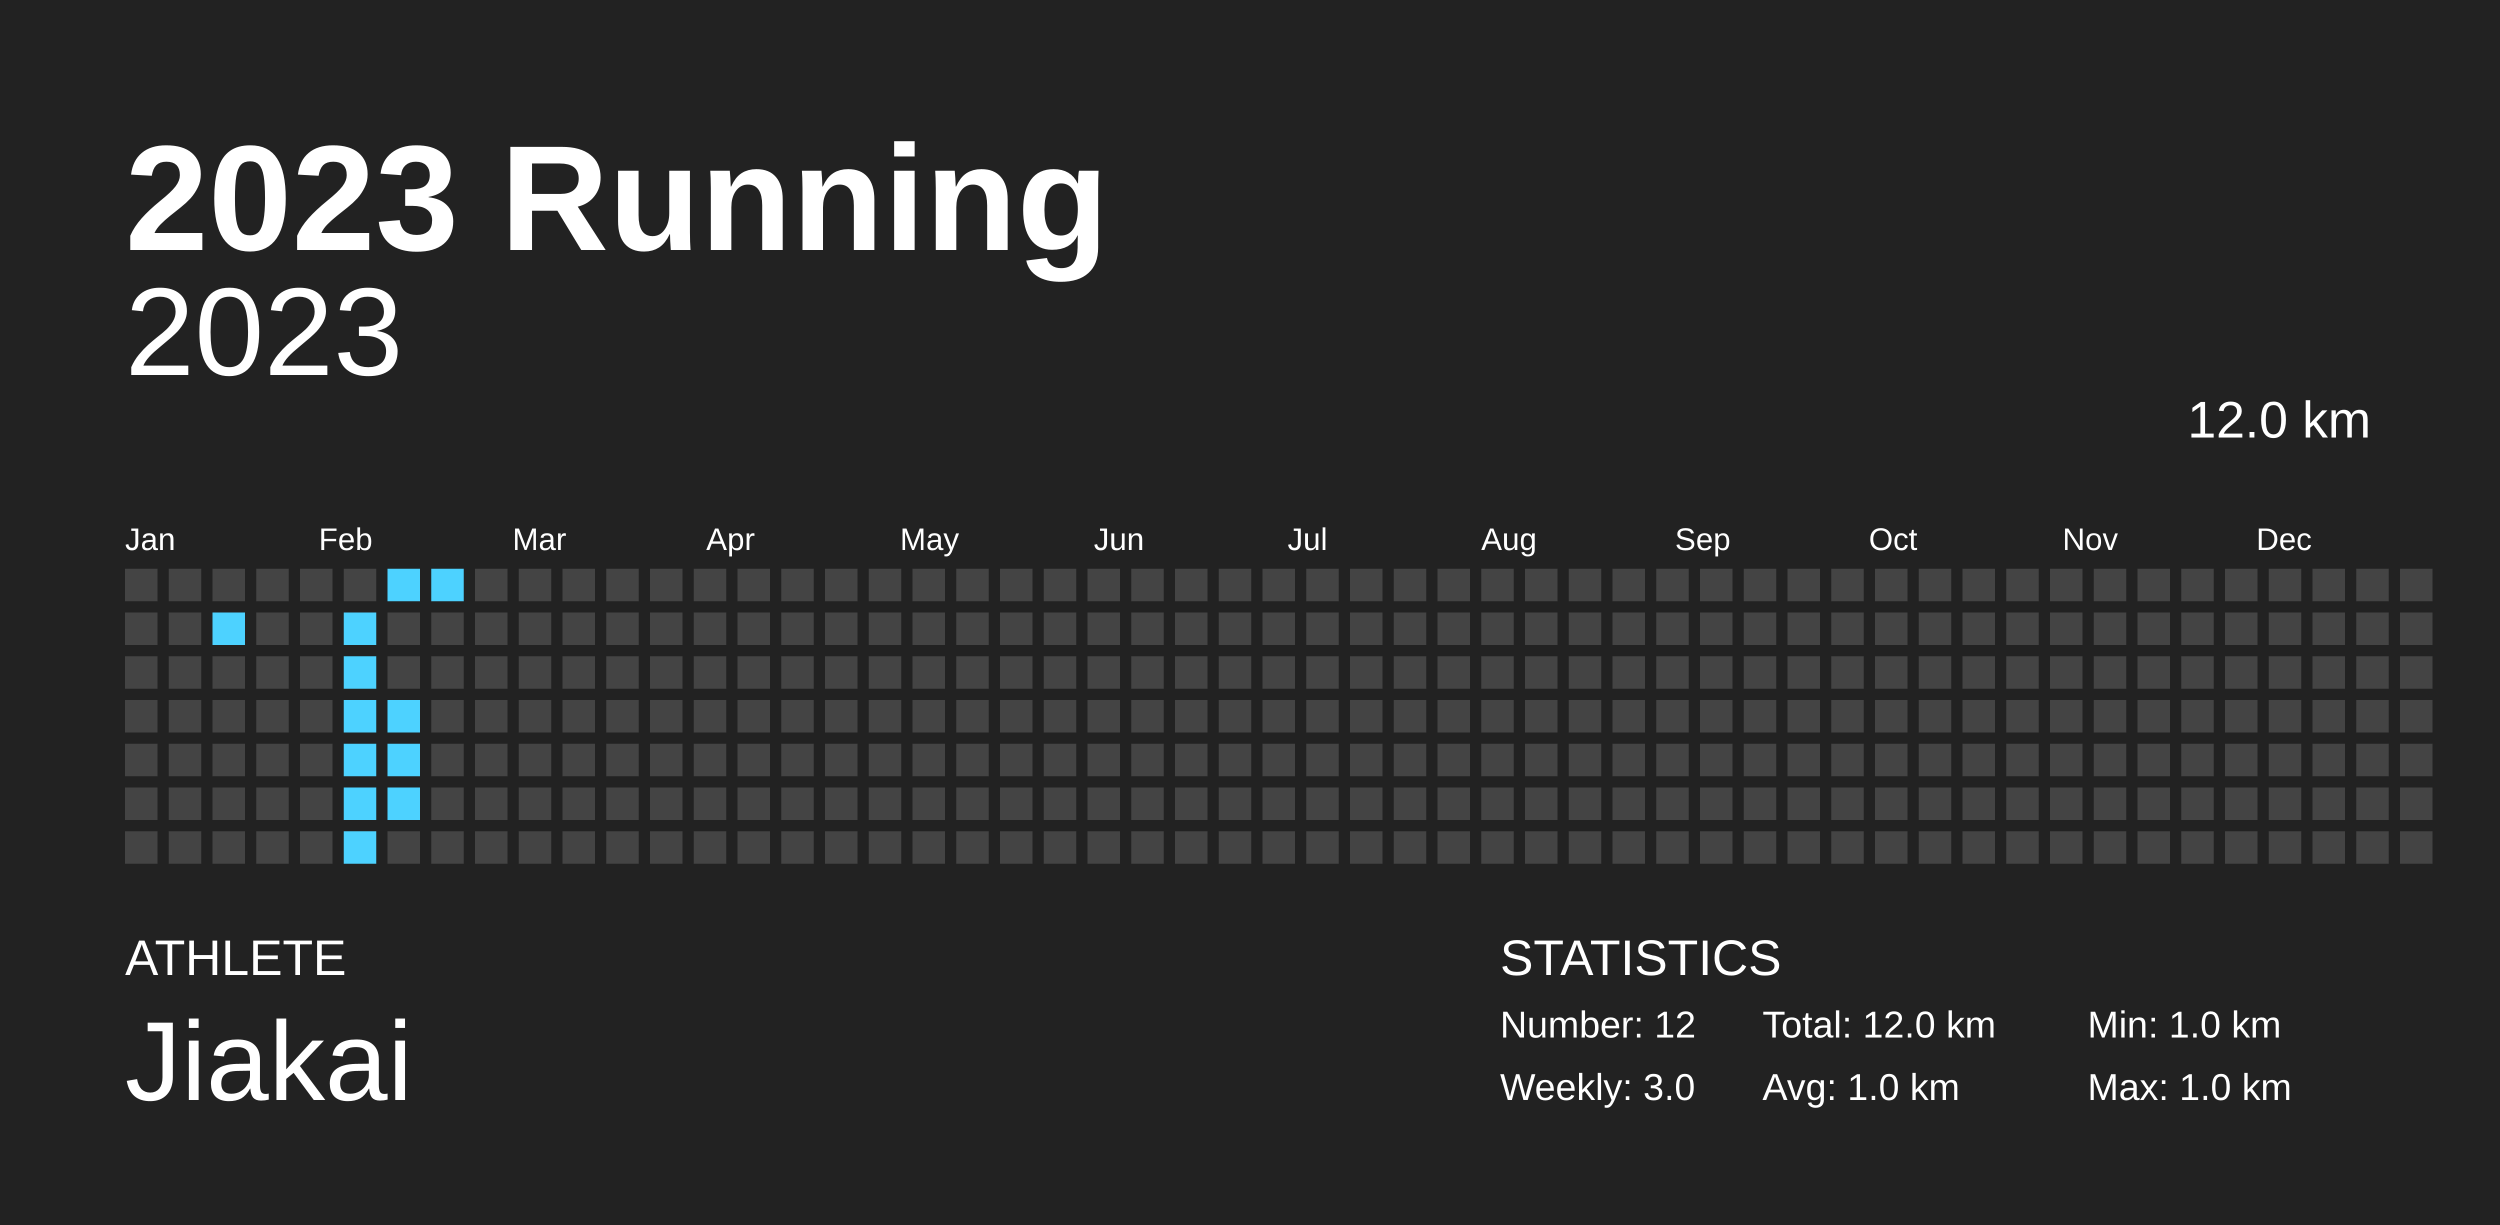
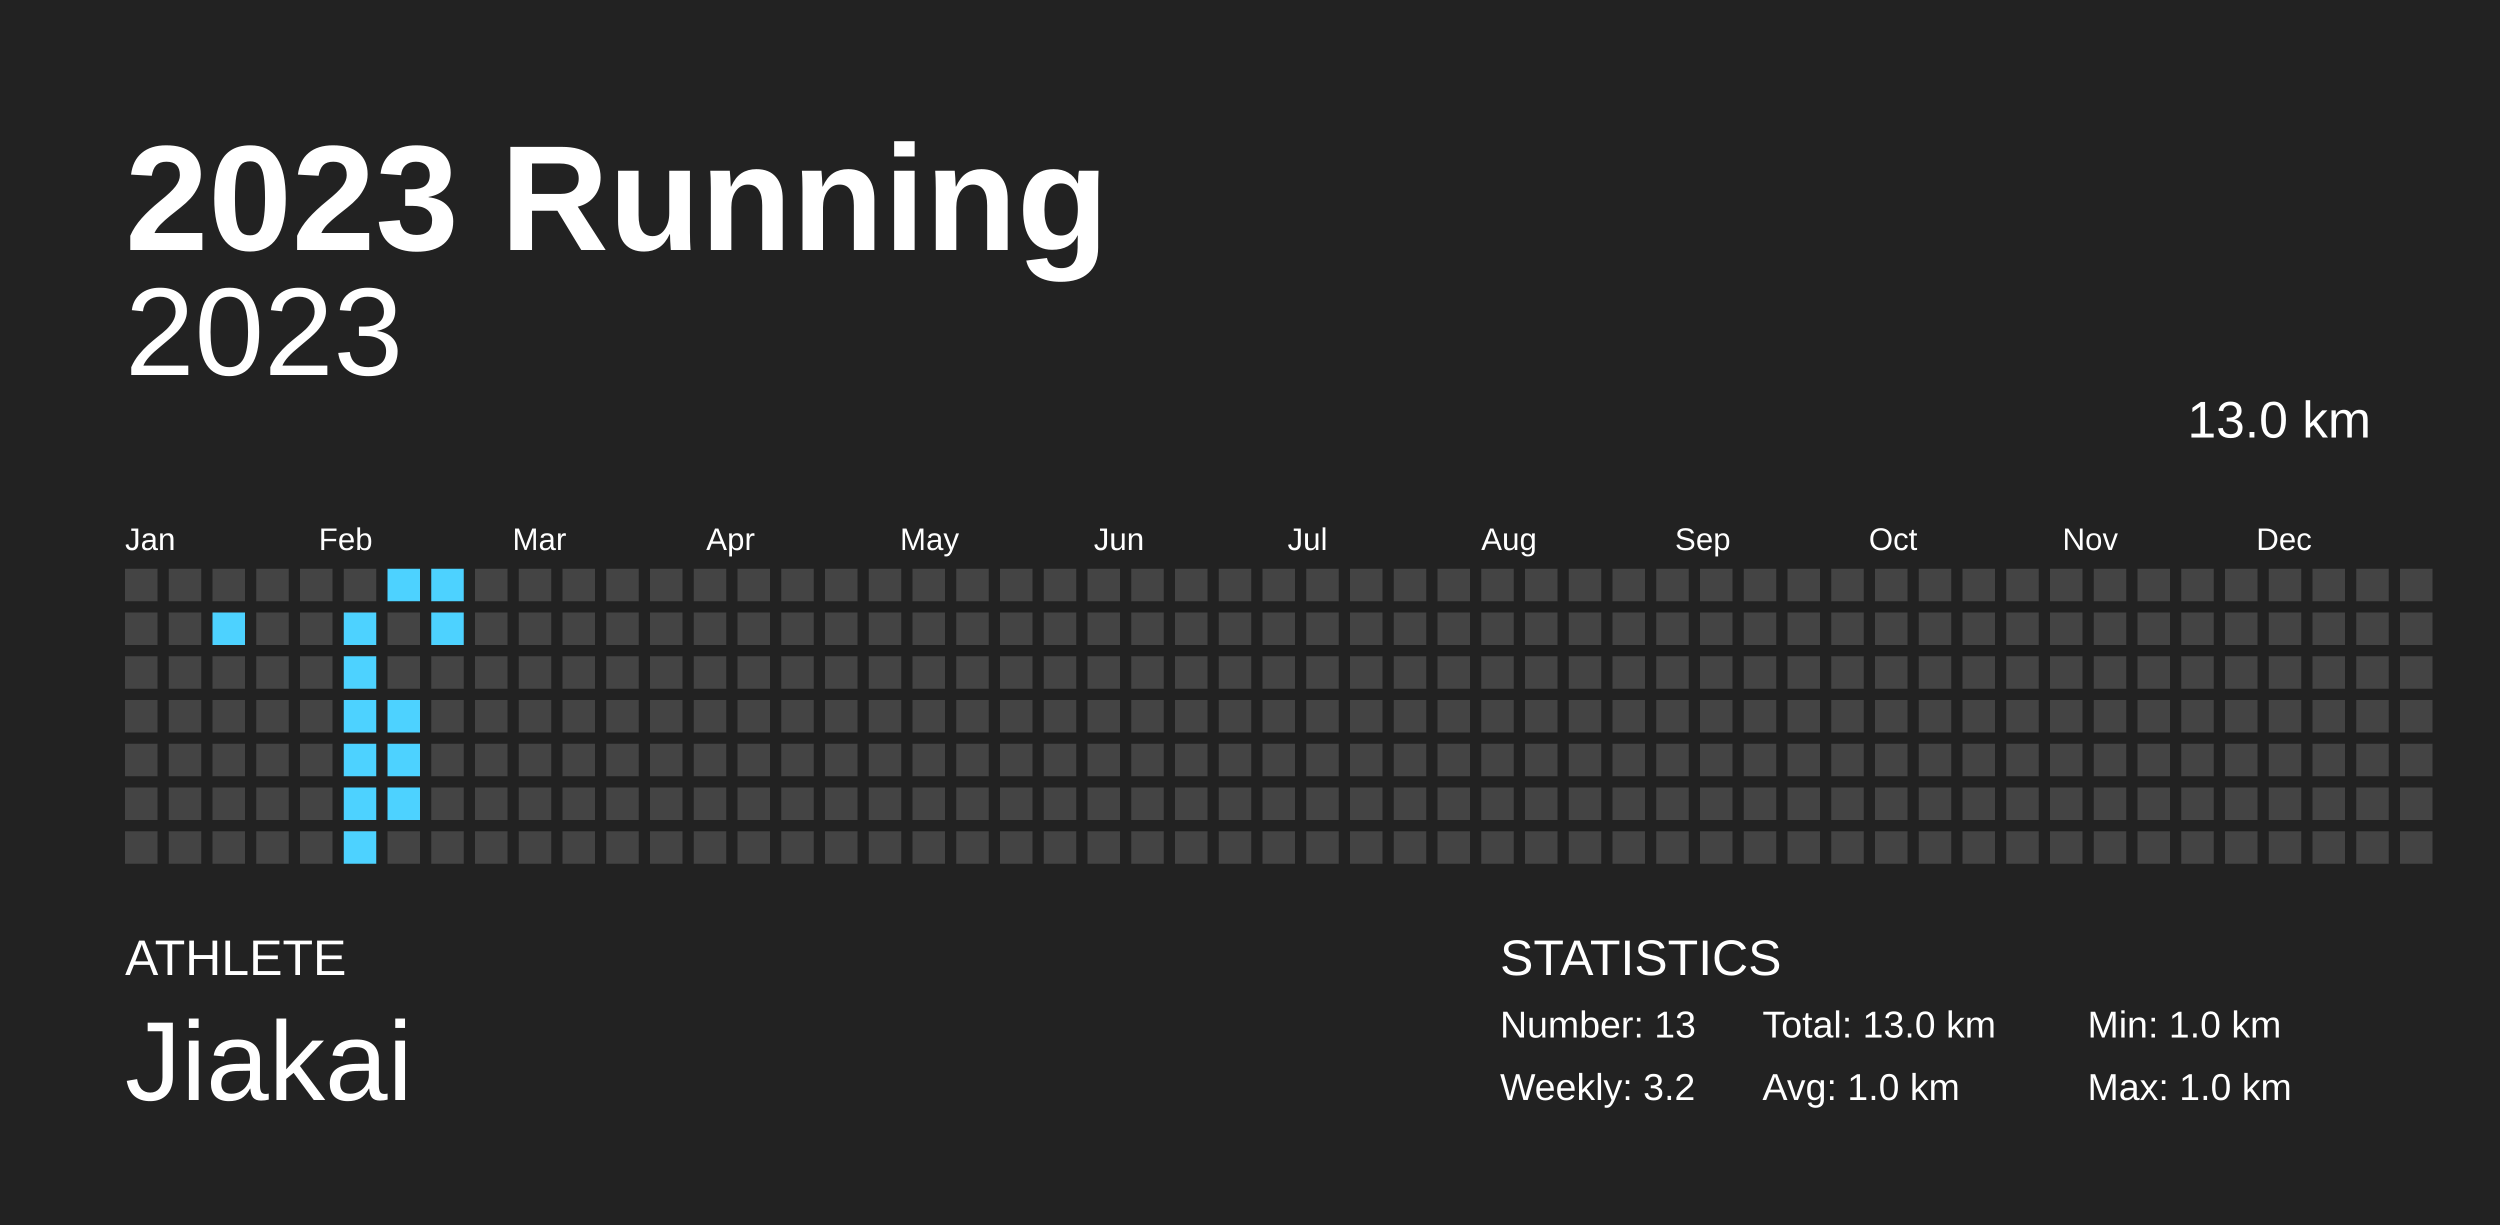
<svg xmlns="http://www.w3.org/2000/svg" baseProfile="full" height="98mm" version="1.1" viewBox="0,0,200,98" width="200mm">
  <defs />
  <rect fill="#222222" height="98" width="200" x="0" y="0" />
  <text fill="#FFFFFF" style="font-size:12px; font-family:Arial; font-weight:bold;" x="10" y="20">2023 Running</text>
  <text fill="#FFFFFF" style="font-size:4px; font-family:Arial" x="10" y="78">ATHLETE</text>
  <text fill="#FFFFFF" style="font-size:9px; font-family:Arial" x="10" y="88">Jiakai</text>
  <text fill="#FFFFFF" style="font-size:4px; font-family:Arial" x="120" y="78">STATISTICS</text>
-   <text fill="#FFFFFF" style="font-size:3px; font-family:Arial" x="120" y="83">Number: 12</text>
-   <text fill="#FFFFFF" style="font-size:3px; font-family:Arial" x="120" y="88">Weekly: 3.0</text>
-   <text fill="#FFFFFF" style="font-size:3px; font-family:Arial" x="141" y="83">Total: 12.0 km</text>
+   <text fill="#FFFFFF" style="font-size:3px; font-family:Arial" x="120" y="83">Number: 13</text>
+   <text fill="#FFFFFF" style="font-size:3px; font-family:Arial" x="120" y="88">Weekly: 3.2</text>
+   <text fill="#FFFFFF" style="font-size:3px; font-family:Arial" x="141" y="83">Total: 13.0 km</text>
  <text fill="#FFFFFF" style="font-size:3px; font-family:Arial" x="141" y="88">Avg: 1.0 km</text>
  <text fill="#FFFFFF" style="font-size:3px; font-family:Arial" x="167" y="83">Min: 1.0 km</text>
  <text fill="#FFFFFF" style="font-size:3px; font-family:Arial" x="167" y="88">Max: 1.0 km</text>
  <text alignment-baseline="hanging" fill="#FFFFFF" style="font-size:10.0px; font-family:Arial;" x="10" y="30">2023</text>
-   <text alignment-baseline="hanging" fill="#FFFFFF" style="font-size:4.125px; font-family:Arial;" x="175" y="35">12.0 km</text>
+   <text alignment-baseline="hanging" fill="#FFFFFF" style="font-size:4.125px; font-family:Arial;" x="175" y="35">13.0 km</text>
  <text fill="#FFFFFF" style="font-size:2.5px; font-family:Arial" x="10.0" y="44">Jan</text>
  <text fill="#FFFFFF" style="font-size:2.5px; font-family:Arial" x="25.5" y="44">Feb</text>
  <text fill="#FFFFFF" style="font-size:2.5px; font-family:Arial" x="41.0" y="44">Mar</text>
  <text fill="#FFFFFF" style="font-size:2.5px; font-family:Arial" x="56.5" y="44">Apr</text>
  <text fill="#FFFFFF" style="font-size:2.5px; font-family:Arial" x="72.0" y="44">May</text>
  <text fill="#FFFFFF" style="font-size:2.5px; font-family:Arial" x="87.5" y="44">Jun</text>
  <text fill="#FFFFFF" style="font-size:2.5px; font-family:Arial" x="103.0" y="44">Jul</text>
  <text fill="#FFFFFF" style="font-size:2.5px; font-family:Arial" x="118.5" y="44">Aug</text>
  <text fill="#FFFFFF" style="font-size:2.5px; font-family:Arial" x="134.0" y="44">Sep</text>
  <text fill="#FFFFFF" style="font-size:2.5px; font-family:Arial" x="149.5" y="44">Oct</text>
  <text fill="#FFFFFF" style="font-size:2.5px; font-family:Arial" x="165.0" y="44">Nov</text>
  <text fill="#FFFFFF" style="font-size:2.5px; font-family:Arial" x="180.5" y="44">Dec</text>
  <rect fill="#444444" height="2.6" width="2.6" x="10.0" y="45.5" />
  <rect fill="#444444" height="2.6" width="2.6" x="10.0" y="49.0" />
  <rect fill="#444444" height="2.6" width="2.6" x="10.0" y="52.5" />
  <rect fill="#444444" height="2.6" width="2.6" x="10.0" y="56.0" />
  <rect fill="#444444" height="2.6" width="2.6" x="10.0" y="59.5" />
  <rect fill="#444444" height="2.6" width="2.6" x="10.0" y="63.0" />
  <rect fill="#444444" height="2.6" width="2.6" x="10.0" y="66.5" />
  <rect fill="#444444" height="2.6" width="2.6" x="13.5" y="45.5" />
  <rect fill="#444444" height="2.6" width="2.6" x="13.5" y="49.0" />
  <rect fill="#444444" height="2.6" width="2.6" x="13.5" y="52.5" />
  <rect fill="#444444" height="2.6" width="2.6" x="13.5" y="56.0" />
  <rect fill="#444444" height="2.6" width="2.6" x="13.5" y="59.5" />
  <rect fill="#444444" height="2.6" width="2.6" x="13.5" y="63.0" />
  <rect fill="#444444" height="2.6" width="2.6" x="13.5" y="66.5" />
  <rect fill="#444444" height="2.6" width="2.6" x="17.0" y="45.5" />
  <rect fill="#4DD2FF" height="2.6" width="2.6" x="17.0" y="49.0" />
  <rect fill="#444444" height="2.6" width="2.6" x="17.0" y="52.5" />
  <rect fill="#444444" height="2.6" width="2.6" x="17.0" y="56.0" />
  <rect fill="#444444" height="2.6" width="2.6" x="17.0" y="59.5" />
  <rect fill="#444444" height="2.6" width="2.6" x="17.0" y="63.0" />
  <rect fill="#444444" height="2.6" width="2.6" x="17.0" y="66.5" />
  <rect fill="#444444" height="2.6" width="2.6" x="20.5" y="45.5" />
  <rect fill="#444444" height="2.6" width="2.6" x="20.5" y="49.0" />
  <rect fill="#444444" height="2.6" width="2.6" x="20.5" y="52.5" />
  <rect fill="#444444" height="2.6" width="2.6" x="20.5" y="56.0" />
  <rect fill="#444444" height="2.6" width="2.6" x="20.5" y="59.5" />
  <rect fill="#444444" height="2.6" width="2.6" x="20.5" y="63.0" />
  <rect fill="#444444" height="2.6" width="2.6" x="20.5" y="66.5" />
  <rect fill="#444444" height="2.6" width="2.6" x="24.0" y="45.5" />
  <rect fill="#444444" height="2.6" width="2.6" x="24.0" y="49.0" />
  <rect fill="#444444" height="2.6" width="2.6" x="24.0" y="52.5" />
  <rect fill="#444444" height="2.6" width="2.6" x="24.0" y="56.0" />
  <rect fill="#444444" height="2.6" width="2.6" x="24.0" y="59.5" />
  <rect fill="#444444" height="2.6" width="2.6" x="24.0" y="63.0" />
  <rect fill="#444444" height="2.6" width="2.6" x="24.0" y="66.5" />
  <rect fill="#444444" height="2.6" width="2.6" x="27.5" y="45.5" />
  <rect fill="#4DD2FF" height="2.6" width="2.6" x="27.5" y="49.0" />
  <rect fill="#4DD2FF" height="2.6" width="2.6" x="27.5" y="52.5" />
  <rect fill="#4DD2FF" height="2.6" width="2.6" x="27.5" y="56.0" />
  <rect fill="#4DD2FF" height="2.6" width="2.6" x="27.5" y="59.5" />
  <rect fill="#4DD2FF" height="2.6" width="2.6" x="27.5" y="63.0" />
  <rect fill="#4DD2FF" height="2.6" width="2.6" x="27.5" y="66.5" />
  <rect fill="#4DD2FF" height="2.6" width="2.6" x="31.0" y="45.5" />
  <rect fill="#444444" height="2.6" width="2.6" x="31.0" y="49.0" />
  <rect fill="#444444" height="2.6" width="2.6" x="31.0" y="52.5" />
  <rect fill="#4DD2FF" height="2.6" width="2.6" x="31.0" y="56.0" />
  <rect fill="#4DD2FF" height="2.6" width="2.6" x="31.0" y="59.5" />
  <rect fill="#4DD2FF" height="2.6" width="2.6" x="31.0" y="63.0" />
  <rect fill="#444444" height="2.6" width="2.6" x="31.0" y="66.5" />
  <rect fill="#4DD2FF" height="2.6" width="2.6" x="34.5" y="45.5" />
-   <rect fill="#444444" height="2.6" width="2.6" x="34.5" y="49.0" />
+   <rect fill="#4DD2FF" height="2.6" width="2.6" x="34.5" y="49.0" />
  <rect fill="#444444" height="2.6" width="2.6" x="34.5" y="52.5" />
  <rect fill="#444444" height="2.6" width="2.6" x="34.5" y="56.0" />
  <rect fill="#444444" height="2.6" width="2.6" x="34.5" y="59.5" />
  <rect fill="#444444" height="2.6" width="2.6" x="34.5" y="63.0" />
  <rect fill="#444444" height="2.6" width="2.6" x="34.5" y="66.5" />
  <rect fill="#444444" height="2.6" width="2.6" x="38.0" y="45.5" />
  <rect fill="#444444" height="2.6" width="2.6" x="38.0" y="49.0" />
  <rect fill="#444444" height="2.6" width="2.6" x="38.0" y="52.5" />
  <rect fill="#444444" height="2.6" width="2.6" x="38.0" y="56.0" />
  <rect fill="#444444" height="2.6" width="2.6" x="38.0" y="59.5" />
  <rect fill="#444444" height="2.6" width="2.6" x="38.0" y="63.0" />
  <rect fill="#444444" height="2.6" width="2.6" x="38.0" y="66.5" />
  <rect fill="#444444" height="2.6" width="2.6" x="41.5" y="45.5" />
  <rect fill="#444444" height="2.6" width="2.6" x="41.5" y="49.0" />
  <rect fill="#444444" height="2.6" width="2.6" x="41.5" y="52.5" />
  <rect fill="#444444" height="2.6" width="2.6" x="41.5" y="56.0" />
  <rect fill="#444444" height="2.6" width="2.6" x="41.5" y="59.5" />
  <rect fill="#444444" height="2.6" width="2.6" x="41.5" y="63.0" />
  <rect fill="#444444" height="2.6" width="2.6" x="41.5" y="66.5" />
  <rect fill="#444444" height="2.6" width="2.6" x="45.0" y="45.5" />
  <rect fill="#444444" height="2.6" width="2.6" x="45.0" y="49.0" />
  <rect fill="#444444" height="2.6" width="2.6" x="45.0" y="52.5" />
  <rect fill="#444444" height="2.6" width="2.6" x="45.0" y="56.0" />
  <rect fill="#444444" height="2.6" width="2.6" x="45.0" y="59.5" />
  <rect fill="#444444" height="2.6" width="2.6" x="45.0" y="63.0" />
  <rect fill="#444444" height="2.6" width="2.6" x="45.0" y="66.5" />
  <rect fill="#444444" height="2.6" width="2.6" x="48.5" y="45.5" />
  <rect fill="#444444" height="2.6" width="2.6" x="48.5" y="49.0" />
  <rect fill="#444444" height="2.6" width="2.6" x="48.5" y="52.5" />
  <rect fill="#444444" height="2.6" width="2.6" x="48.5" y="56.0" />
  <rect fill="#444444" height="2.6" width="2.6" x="48.5" y="59.5" />
  <rect fill="#444444" height="2.6" width="2.6" x="48.5" y="63.0" />
  <rect fill="#444444" height="2.6" width="2.6" x="48.5" y="66.5" />
  <rect fill="#444444" height="2.6" width="2.6" x="52.0" y="45.5" />
  <rect fill="#444444" height="2.6" width="2.6" x="52.0" y="49.0" />
  <rect fill="#444444" height="2.6" width="2.6" x="52.0" y="52.5" />
  <rect fill="#444444" height="2.6" width="2.6" x="52.0" y="56.0" />
  <rect fill="#444444" height="2.6" width="2.6" x="52.0" y="59.5" />
  <rect fill="#444444" height="2.6" width="2.6" x="52.0" y="63.0" />
  <rect fill="#444444" height="2.6" width="2.6" x="52.0" y="66.5" />
  <rect fill="#444444" height="2.6" width="2.6" x="55.5" y="45.5" />
  <rect fill="#444444" height="2.6" width="2.6" x="55.5" y="49.0" />
  <rect fill="#444444" height="2.6" width="2.6" x="55.5" y="52.5" />
  <rect fill="#444444" height="2.6" width="2.6" x="55.5" y="56.0" />
  <rect fill="#444444" height="2.6" width="2.6" x="55.5" y="59.5" />
  <rect fill="#444444" height="2.6" width="2.6" x="55.5" y="63.0" />
  <rect fill="#444444" height="2.6" width="2.6" x="55.5" y="66.5" />
  <rect fill="#444444" height="2.6" width="2.6" x="59.0" y="45.5" />
  <rect fill="#444444" height="2.6" width="2.6" x="59.0" y="49.0" />
  <rect fill="#444444" height="2.6" width="2.6" x="59.0" y="52.5" />
  <rect fill="#444444" height="2.6" width="2.6" x="59.0" y="56.0" />
  <rect fill="#444444" height="2.6" width="2.6" x="59.0" y="59.5" />
  <rect fill="#444444" height="2.6" width="2.6" x="59.0" y="63.0" />
  <rect fill="#444444" height="2.6" width="2.6" x="59.0" y="66.5" />
  <rect fill="#444444" height="2.6" width="2.6" x="62.5" y="45.5" />
  <rect fill="#444444" height="2.6" width="2.6" x="62.5" y="49.0" />
  <rect fill="#444444" height="2.6" width="2.6" x="62.5" y="52.5" />
  <rect fill="#444444" height="2.6" width="2.6" x="62.5" y="56.0" />
  <rect fill="#444444" height="2.6" width="2.6" x="62.5" y="59.5" />
  <rect fill="#444444" height="2.6" width="2.6" x="62.5" y="63.0" />
  <rect fill="#444444" height="2.6" width="2.6" x="62.5" y="66.5" />
  <rect fill="#444444" height="2.6" width="2.6" x="66.0" y="45.5" />
  <rect fill="#444444" height="2.6" width="2.6" x="66.0" y="49.0" />
  <rect fill="#444444" height="2.6" width="2.6" x="66.0" y="52.5" />
  <rect fill="#444444" height="2.6" width="2.6" x="66.0" y="56.0" />
  <rect fill="#444444" height="2.6" width="2.6" x="66.0" y="59.5" />
  <rect fill="#444444" height="2.6" width="2.6" x="66.0" y="63.0" />
  <rect fill="#444444" height="2.6" width="2.6" x="66.0" y="66.5" />
  <rect fill="#444444" height="2.6" width="2.6" x="69.5" y="45.5" />
  <rect fill="#444444" height="2.6" width="2.6" x="69.5" y="49.0" />
  <rect fill="#444444" height="2.6" width="2.6" x="69.5" y="52.5" />
  <rect fill="#444444" height="2.6" width="2.6" x="69.5" y="56.0" />
  <rect fill="#444444" height="2.6" width="2.6" x="69.5" y="59.5" />
  <rect fill="#444444" height="2.6" width="2.6" x="69.5" y="63.0" />
  <rect fill="#444444" height="2.6" width="2.6" x="69.5" y="66.5" />
  <rect fill="#444444" height="2.6" width="2.6" x="73.0" y="45.5" />
  <rect fill="#444444" height="2.6" width="2.6" x="73.0" y="49.0" />
  <rect fill="#444444" height="2.6" width="2.6" x="73.0" y="52.5" />
  <rect fill="#444444" height="2.6" width="2.6" x="73.0" y="56.0" />
  <rect fill="#444444" height="2.6" width="2.6" x="73.0" y="59.5" />
  <rect fill="#444444" height="2.6" width="2.6" x="73.0" y="63.0" />
  <rect fill="#444444" height="2.6" width="2.6" x="73.0" y="66.5" />
  <rect fill="#444444" height="2.6" width="2.6" x="76.5" y="45.5" />
  <rect fill="#444444" height="2.6" width="2.6" x="76.5" y="49.0" />
  <rect fill="#444444" height="2.6" width="2.6" x="76.5" y="52.5" />
  <rect fill="#444444" height="2.6" width="2.6" x="76.5" y="56.0" />
  <rect fill="#444444" height="2.6" width="2.6" x="76.5" y="59.5" />
  <rect fill="#444444" height="2.6" width="2.6" x="76.5" y="63.0" />
  <rect fill="#444444" height="2.6" width="2.6" x="76.5" y="66.5" />
  <rect fill="#444444" height="2.6" width="2.6" x="80.0" y="45.5" />
  <rect fill="#444444" height="2.6" width="2.6" x="80.0" y="49.0" />
  <rect fill="#444444" height="2.6" width="2.6" x="80.0" y="52.5" />
  <rect fill="#444444" height="2.6" width="2.6" x="80.0" y="56.0" />
  <rect fill="#444444" height="2.6" width="2.6" x="80.0" y="59.5" />
  <rect fill="#444444" height="2.6" width="2.6" x="80.0" y="63.0" />
  <rect fill="#444444" height="2.6" width="2.6" x="80.0" y="66.5" />
  <rect fill="#444444" height="2.6" width="2.6" x="83.5" y="45.5" />
  <rect fill="#444444" height="2.6" width="2.6" x="83.5" y="49.0" />
  <rect fill="#444444" height="2.6" width="2.6" x="83.5" y="52.5" />
  <rect fill="#444444" height="2.6" width="2.6" x="83.5" y="56.0" />
  <rect fill="#444444" height="2.6" width="2.6" x="83.5" y="59.5" />
  <rect fill="#444444" height="2.6" width="2.6" x="83.5" y="63.0" />
  <rect fill="#444444" height="2.6" width="2.6" x="83.5" y="66.5" />
  <rect fill="#444444" height="2.6" width="2.6" x="87.0" y="45.5" />
  <rect fill="#444444" height="2.6" width="2.6" x="87.0" y="49.0" />
  <rect fill="#444444" height="2.6" width="2.6" x="87.0" y="52.5" />
  <rect fill="#444444" height="2.6" width="2.6" x="87.0" y="56.0" />
  <rect fill="#444444" height="2.6" width="2.6" x="87.0" y="59.5" />
  <rect fill="#444444" height="2.6" width="2.6" x="87.0" y="63.0" />
  <rect fill="#444444" height="2.6" width="2.6" x="87.0" y="66.5" />
  <rect fill="#444444" height="2.6" width="2.6" x="90.5" y="45.5" />
  <rect fill="#444444" height="2.6" width="2.6" x="90.5" y="49.0" />
  <rect fill="#444444" height="2.6" width="2.6" x="90.5" y="52.5" />
  <rect fill="#444444" height="2.6" width="2.6" x="90.5" y="56.0" />
  <rect fill="#444444" height="2.6" width="2.6" x="90.5" y="59.5" />
  <rect fill="#444444" height="2.6" width="2.6" x="90.5" y="63.0" />
  <rect fill="#444444" height="2.6" width="2.6" x="90.5" y="66.5" />
  <rect fill="#444444" height="2.6" width="2.6" x="94.0" y="45.5" />
  <rect fill="#444444" height="2.6" width="2.6" x="94.0" y="49.0" />
  <rect fill="#444444" height="2.6" width="2.6" x="94.0" y="52.5" />
  <rect fill="#444444" height="2.6" width="2.6" x="94.0" y="56.0" />
  <rect fill="#444444" height="2.6" width="2.6" x="94.0" y="59.5" />
  <rect fill="#444444" height="2.6" width="2.6" x="94.0" y="63.0" />
  <rect fill="#444444" height="2.6" width="2.6" x="94.0" y="66.5" />
  <rect fill="#444444" height="2.6" width="2.6" x="97.5" y="45.5" />
  <rect fill="#444444" height="2.6" width="2.6" x="97.5" y="49.0" />
  <rect fill="#444444" height="2.6" width="2.6" x="97.5" y="52.5" />
  <rect fill="#444444" height="2.6" width="2.6" x="97.5" y="56.0" />
  <rect fill="#444444" height="2.6" width="2.6" x="97.5" y="59.5" />
  <rect fill="#444444" height="2.6" width="2.6" x="97.5" y="63.0" />
  <rect fill="#444444" height="2.6" width="2.6" x="97.5" y="66.5" />
  <rect fill="#444444" height="2.6" width="2.6" x="101.0" y="45.5" />
  <rect fill="#444444" height="2.6" width="2.6" x="101.0" y="49.0" />
  <rect fill="#444444" height="2.6" width="2.6" x="101.0" y="52.5" />
  <rect fill="#444444" height="2.6" width="2.6" x="101.0" y="56.0" />
  <rect fill="#444444" height="2.6" width="2.6" x="101.0" y="59.5" />
  <rect fill="#444444" height="2.6" width="2.6" x="101.0" y="63.0" />
  <rect fill="#444444" height="2.6" width="2.6" x="101.0" y="66.5" />
  <rect fill="#444444" height="2.6" width="2.6" x="104.5" y="45.5" />
  <rect fill="#444444" height="2.6" width="2.6" x="104.5" y="49.0" />
  <rect fill="#444444" height="2.6" width="2.6" x="104.5" y="52.5" />
  <rect fill="#444444" height="2.6" width="2.6" x="104.5" y="56.0" />
  <rect fill="#444444" height="2.6" width="2.6" x="104.5" y="59.5" />
  <rect fill="#444444" height="2.6" width="2.6" x="104.5" y="63.0" />
  <rect fill="#444444" height="2.6" width="2.6" x="104.5" y="66.5" />
  <rect fill="#444444" height="2.6" width="2.6" x="108.0" y="45.5" />
  <rect fill="#444444" height="2.6" width="2.6" x="108.0" y="49.0" />
  <rect fill="#444444" height="2.6" width="2.6" x="108.0" y="52.5" />
  <rect fill="#444444" height="2.6" width="2.6" x="108.0" y="56.0" />
  <rect fill="#444444" height="2.6" width="2.6" x="108.0" y="59.5" />
  <rect fill="#444444" height="2.6" width="2.6" x="108.0" y="63.0" />
  <rect fill="#444444" height="2.6" width="2.6" x="108.0" y="66.5" />
  <rect fill="#444444" height="2.6" width="2.6" x="111.5" y="45.5" />
  <rect fill="#444444" height="2.6" width="2.6" x="111.5" y="49.0" />
  <rect fill="#444444" height="2.6" width="2.6" x="111.5" y="52.5" />
  <rect fill="#444444" height="2.6" width="2.6" x="111.5" y="56.0" />
  <rect fill="#444444" height="2.6" width="2.6" x="111.5" y="59.5" />
  <rect fill="#444444" height="2.6" width="2.6" x="111.5" y="63.0" />
  <rect fill="#444444" height="2.6" width="2.6" x="111.5" y="66.5" />
  <rect fill="#444444" height="2.6" width="2.6" x="115.0" y="45.5" />
  <rect fill="#444444" height="2.6" width="2.6" x="115.0" y="49.0" />
  <rect fill="#444444" height="2.6" width="2.6" x="115.0" y="52.5" />
  <rect fill="#444444" height="2.6" width="2.6" x="115.0" y="56.0" />
  <rect fill="#444444" height="2.6" width="2.6" x="115.0" y="59.5" />
  <rect fill="#444444" height="2.6" width="2.6" x="115.0" y="63.0" />
  <rect fill="#444444" height="2.6" width="2.6" x="115.0" y="66.5" />
  <rect fill="#444444" height="2.6" width="2.6" x="118.5" y="45.5" />
  <rect fill="#444444" height="2.6" width="2.6" x="118.5" y="49.0" />
  <rect fill="#444444" height="2.6" width="2.6" x="118.5" y="52.5" />
  <rect fill="#444444" height="2.6" width="2.6" x="118.5" y="56.0" />
  <rect fill="#444444" height="2.6" width="2.6" x="118.5" y="59.5" />
  <rect fill="#444444" height="2.6" width="2.6" x="118.5" y="63.0" />
  <rect fill="#444444" height="2.6" width="2.6" x="118.5" y="66.5" />
  <rect fill="#444444" height="2.6" width="2.6" x="122.0" y="45.5" />
  <rect fill="#444444" height="2.6" width="2.6" x="122.0" y="49.0" />
  <rect fill="#444444" height="2.6" width="2.6" x="122.0" y="52.5" />
  <rect fill="#444444" height="2.6" width="2.6" x="122.0" y="56.0" />
  <rect fill="#444444" height="2.6" width="2.6" x="122.0" y="59.5" />
  <rect fill="#444444" height="2.6" width="2.6" x="122.0" y="63.0" />
  <rect fill="#444444" height="2.6" width="2.6" x="122.0" y="66.5" />
  <rect fill="#444444" height="2.6" width="2.6" x="125.5" y="45.5" />
  <rect fill="#444444" height="2.6" width="2.6" x="125.5" y="49.0" />
  <rect fill="#444444" height="2.6" width="2.6" x="125.5" y="52.5" />
  <rect fill="#444444" height="2.6" width="2.6" x="125.5" y="56.0" />
  <rect fill="#444444" height="2.6" width="2.6" x="125.5" y="59.5" />
  <rect fill="#444444" height="2.6" width="2.6" x="125.5" y="63.0" />
  <rect fill="#444444" height="2.6" width="2.6" x="125.5" y="66.5" />
  <rect fill="#444444" height="2.6" width="2.6" x="129.0" y="45.5" />
  <rect fill="#444444" height="2.6" width="2.6" x="129.0" y="49.0" />
  <rect fill="#444444" height="2.6" width="2.6" x="129.0" y="52.5" />
  <rect fill="#444444" height="2.6" width="2.6" x="129.0" y="56.0" />
  <rect fill="#444444" height="2.6" width="2.6" x="129.0" y="59.5" />
  <rect fill="#444444" height="2.6" width="2.6" x="129.0" y="63.0" />
  <rect fill="#444444" height="2.6" width="2.6" x="129.0" y="66.5" />
  <rect fill="#444444" height="2.6" width="2.6" x="132.5" y="45.5" />
  <rect fill="#444444" height="2.6" width="2.6" x="132.5" y="49.0" />
  <rect fill="#444444" height="2.6" width="2.6" x="132.5" y="52.5" />
  <rect fill="#444444" height="2.6" width="2.6" x="132.5" y="56.0" />
  <rect fill="#444444" height="2.6" width="2.6" x="132.5" y="59.5" />
  <rect fill="#444444" height="2.6" width="2.6" x="132.5" y="63.0" />
  <rect fill="#444444" height="2.6" width="2.6" x="132.5" y="66.5" />
  <rect fill="#444444" height="2.6" width="2.6" x="136.0" y="45.5" />
  <rect fill="#444444" height="2.6" width="2.6" x="136.0" y="49.0" />
  <rect fill="#444444" height="2.6" width="2.6" x="136.0" y="52.5" />
  <rect fill="#444444" height="2.6" width="2.6" x="136.0" y="56.0" />
  <rect fill="#444444" height="2.6" width="2.6" x="136.0" y="59.5" />
  <rect fill="#444444" height="2.6" width="2.6" x="136.0" y="63.0" />
  <rect fill="#444444" height="2.6" width="2.6" x="136.0" y="66.5" />
  <rect fill="#444444" height="2.6" width="2.6" x="139.5" y="45.5" />
  <rect fill="#444444" height="2.6" width="2.6" x="139.5" y="49.0" />
  <rect fill="#444444" height="2.6" width="2.6" x="139.5" y="52.5" />
  <rect fill="#444444" height="2.6" width="2.6" x="139.5" y="56.0" />
  <rect fill="#444444" height="2.6" width="2.6" x="139.5" y="59.5" />
  <rect fill="#444444" height="2.6" width="2.6" x="139.5" y="63.0" />
  <rect fill="#444444" height="2.6" width="2.6" x="139.5" y="66.5" />
  <rect fill="#444444" height="2.6" width="2.6" x="143.0" y="45.5" />
  <rect fill="#444444" height="2.6" width="2.6" x="143.0" y="49.0" />
  <rect fill="#444444" height="2.6" width="2.6" x="143.0" y="52.5" />
  <rect fill="#444444" height="2.6" width="2.6" x="143.0" y="56.0" />
  <rect fill="#444444" height="2.6" width="2.6" x="143.0" y="59.5" />
  <rect fill="#444444" height="2.6" width="2.6" x="143.0" y="63.0" />
  <rect fill="#444444" height="2.6" width="2.6" x="143.0" y="66.5" />
  <rect fill="#444444" height="2.6" width="2.6" x="146.5" y="45.5" />
  <rect fill="#444444" height="2.6" width="2.6" x="146.5" y="49.0" />
  <rect fill="#444444" height="2.6" width="2.6" x="146.5" y="52.5" />
  <rect fill="#444444" height="2.6" width="2.6" x="146.5" y="56.0" />
  <rect fill="#444444" height="2.6" width="2.6" x="146.5" y="59.5" />
  <rect fill="#444444" height="2.6" width="2.6" x="146.5" y="63.0" />
  <rect fill="#444444" height="2.6" width="2.6" x="146.5" y="66.5" />
  <rect fill="#444444" height="2.6" width="2.6" x="150.0" y="45.5" />
  <rect fill="#444444" height="2.6" width="2.6" x="150.0" y="49.0" />
  <rect fill="#444444" height="2.6" width="2.6" x="150.0" y="52.5" />
  <rect fill="#444444" height="2.6" width="2.6" x="150.0" y="56.0" />
  <rect fill="#444444" height="2.6" width="2.6" x="150.0" y="59.5" />
  <rect fill="#444444" height="2.6" width="2.6" x="150.0" y="63.0" />
  <rect fill="#444444" height="2.6" width="2.6" x="150.0" y="66.5" />
  <rect fill="#444444" height="2.6" width="2.6" x="153.5" y="45.5" />
  <rect fill="#444444" height="2.6" width="2.6" x="153.5" y="49.0" />
  <rect fill="#444444" height="2.6" width="2.6" x="153.5" y="52.5" />
  <rect fill="#444444" height="2.6" width="2.6" x="153.5" y="56.0" />
  <rect fill="#444444" height="2.6" width="2.6" x="153.5" y="59.5" />
  <rect fill="#444444" height="2.6" width="2.6" x="153.5" y="63.0" />
  <rect fill="#444444" height="2.6" width="2.6" x="153.5" y="66.5" />
  <rect fill="#444444" height="2.6" width="2.6" x="157.0" y="45.5" />
  <rect fill="#444444" height="2.6" width="2.6" x="157.0" y="49.0" />
  <rect fill="#444444" height="2.6" width="2.6" x="157.0" y="52.5" />
  <rect fill="#444444" height="2.6" width="2.6" x="157.0" y="56.0" />
  <rect fill="#444444" height="2.6" width="2.6" x="157.0" y="59.5" />
  <rect fill="#444444" height="2.6" width="2.6" x="157.0" y="63.0" />
  <rect fill="#444444" height="2.6" width="2.6" x="157.0" y="66.5" />
  <rect fill="#444444" height="2.6" width="2.6" x="160.5" y="45.5" />
  <rect fill="#444444" height="2.6" width="2.6" x="160.5" y="49.0" />
  <rect fill="#444444" height="2.6" width="2.6" x="160.5" y="52.5" />
  <rect fill="#444444" height="2.6" width="2.6" x="160.5" y="56.0" />
  <rect fill="#444444" height="2.6" width="2.6" x="160.5" y="59.5" />
  <rect fill="#444444" height="2.6" width="2.6" x="160.5" y="63.0" />
  <rect fill="#444444" height="2.6" width="2.6" x="160.5" y="66.5" />
  <rect fill="#444444" height="2.6" width="2.6" x="164.0" y="45.5" />
  <rect fill="#444444" height="2.6" width="2.6" x="164.0" y="49.0" />
  <rect fill="#444444" height="2.6" width="2.6" x="164.0" y="52.5" />
  <rect fill="#444444" height="2.6" width="2.6" x="164.0" y="56.0" />
  <rect fill="#444444" height="2.6" width="2.6" x="164.0" y="59.5" />
  <rect fill="#444444" height="2.6" width="2.6" x="164.0" y="63.0" />
  <rect fill="#444444" height="2.6" width="2.6" x="164.0" y="66.5" />
  <rect fill="#444444" height="2.6" width="2.6" x="167.5" y="45.5" />
  <rect fill="#444444" height="2.6" width="2.6" x="167.5" y="49.0" />
  <rect fill="#444444" height="2.6" width="2.6" x="167.5" y="52.5" />
  <rect fill="#444444" height="2.6" width="2.6" x="167.5" y="56.0" />
  <rect fill="#444444" height="2.6" width="2.6" x="167.5" y="59.5" />
  <rect fill="#444444" height="2.6" width="2.6" x="167.5" y="63.0" />
  <rect fill="#444444" height="2.6" width="2.6" x="167.5" y="66.5" />
  <rect fill="#444444" height="2.6" width="2.6" x="171.0" y="45.5" />
  <rect fill="#444444" height="2.6" width="2.6" x="171.0" y="49.0" />
  <rect fill="#444444" height="2.6" width="2.6" x="171.0" y="52.5" />
  <rect fill="#444444" height="2.6" width="2.6" x="171.0" y="56.0" />
  <rect fill="#444444" height="2.6" width="2.6" x="171.0" y="59.5" />
  <rect fill="#444444" height="2.6" width="2.6" x="171.0" y="63.0" />
  <rect fill="#444444" height="2.6" width="2.6" x="171.0" y="66.5" />
  <rect fill="#444444" height="2.6" width="2.6" x="174.5" y="45.5" />
  <rect fill="#444444" height="2.6" width="2.6" x="174.5" y="49.0" />
  <rect fill="#444444" height="2.6" width="2.6" x="174.5" y="52.5" />
  <rect fill="#444444" height="2.6" width="2.6" x="174.5" y="56.0" />
  <rect fill="#444444" height="2.6" width="2.6" x="174.5" y="59.5" />
  <rect fill="#444444" height="2.6" width="2.6" x="174.5" y="63.0" />
  <rect fill="#444444" height="2.6" width="2.6" x="174.5" y="66.5" />
  <rect fill="#444444" height="2.6" width="2.6" x="178.0" y="45.5" />
  <rect fill="#444444" height="2.6" width="2.6" x="178.0" y="49.0" />
  <rect fill="#444444" height="2.6" width="2.6" x="178.0" y="52.5" />
  <rect fill="#444444" height="2.6" width="2.6" x="178.0" y="56.0" />
  <rect fill="#444444" height="2.6" width="2.6" x="178.0" y="59.5" />
  <rect fill="#444444" height="2.6" width="2.6" x="178.0" y="63.0" />
  <rect fill="#444444" height="2.6" width="2.6" x="178.0" y="66.5" />
  <rect fill="#444444" height="2.6" width="2.6" x="181.5" y="45.5" />
  <rect fill="#444444" height="2.6" width="2.6" x="181.5" y="49.0" />
  <rect fill="#444444" height="2.6" width="2.6" x="181.5" y="52.5" />
  <rect fill="#444444" height="2.6" width="2.6" x="181.5" y="56.0" />
  <rect fill="#444444" height="2.6" width="2.6" x="181.5" y="59.5" />
  <rect fill="#444444" height="2.6" width="2.6" x="181.5" y="63.0" />
  <rect fill="#444444" height="2.6" width="2.6" x="181.5" y="66.5" />
  <rect fill="#444444" height="2.6" width="2.6" x="185.0" y="45.5" />
  <rect fill="#444444" height="2.6" width="2.6" x="185.0" y="49.0" />
  <rect fill="#444444" height="2.6" width="2.6" x="185.0" y="52.5" />
  <rect fill="#444444" height="2.6" width="2.6" x="185.0" y="56.0" />
  <rect fill="#444444" height="2.6" width="2.6" x="185.0" y="59.5" />
  <rect fill="#444444" height="2.6" width="2.6" x="185.0" y="63.0" />
  <rect fill="#444444" height="2.6" width="2.6" x="185.0" y="66.5" />
  <rect fill="#444444" height="2.6" width="2.6" x="188.5" y="45.5" />
  <rect fill="#444444" height="2.6" width="2.6" x="188.5" y="49.0" />
  <rect fill="#444444" height="2.6" width="2.6" x="188.5" y="52.5" />
  <rect fill="#444444" height="2.6" width="2.6" x="188.5" y="56.0" />
  <rect fill="#444444" height="2.6" width="2.6" x="188.5" y="59.5" />
  <rect fill="#444444" height="2.6" width="2.6" x="188.5" y="63.0" />
  <rect fill="#444444" height="2.6" width="2.6" x="188.5" y="66.5" />
  <rect fill="#444444" height="2.6" width="2.6" x="192.0" y="45.5" />
  <rect fill="#444444" height="2.6" width="2.6" x="192.0" y="49.0" />
  <rect fill="#444444" height="2.6" width="2.6" x="192.0" y="52.5" />
  <rect fill="#444444" height="2.6" width="2.6" x="192.0" y="56.0" />
  <rect fill="#444444" height="2.6" width="2.6" x="192.0" y="59.5" />
  <rect fill="#444444" height="2.6" width="2.6" x="192.0" y="63.0" />
  <rect fill="#444444" height="2.6" width="2.6" x="192.0" y="66.5" />
</svg>
